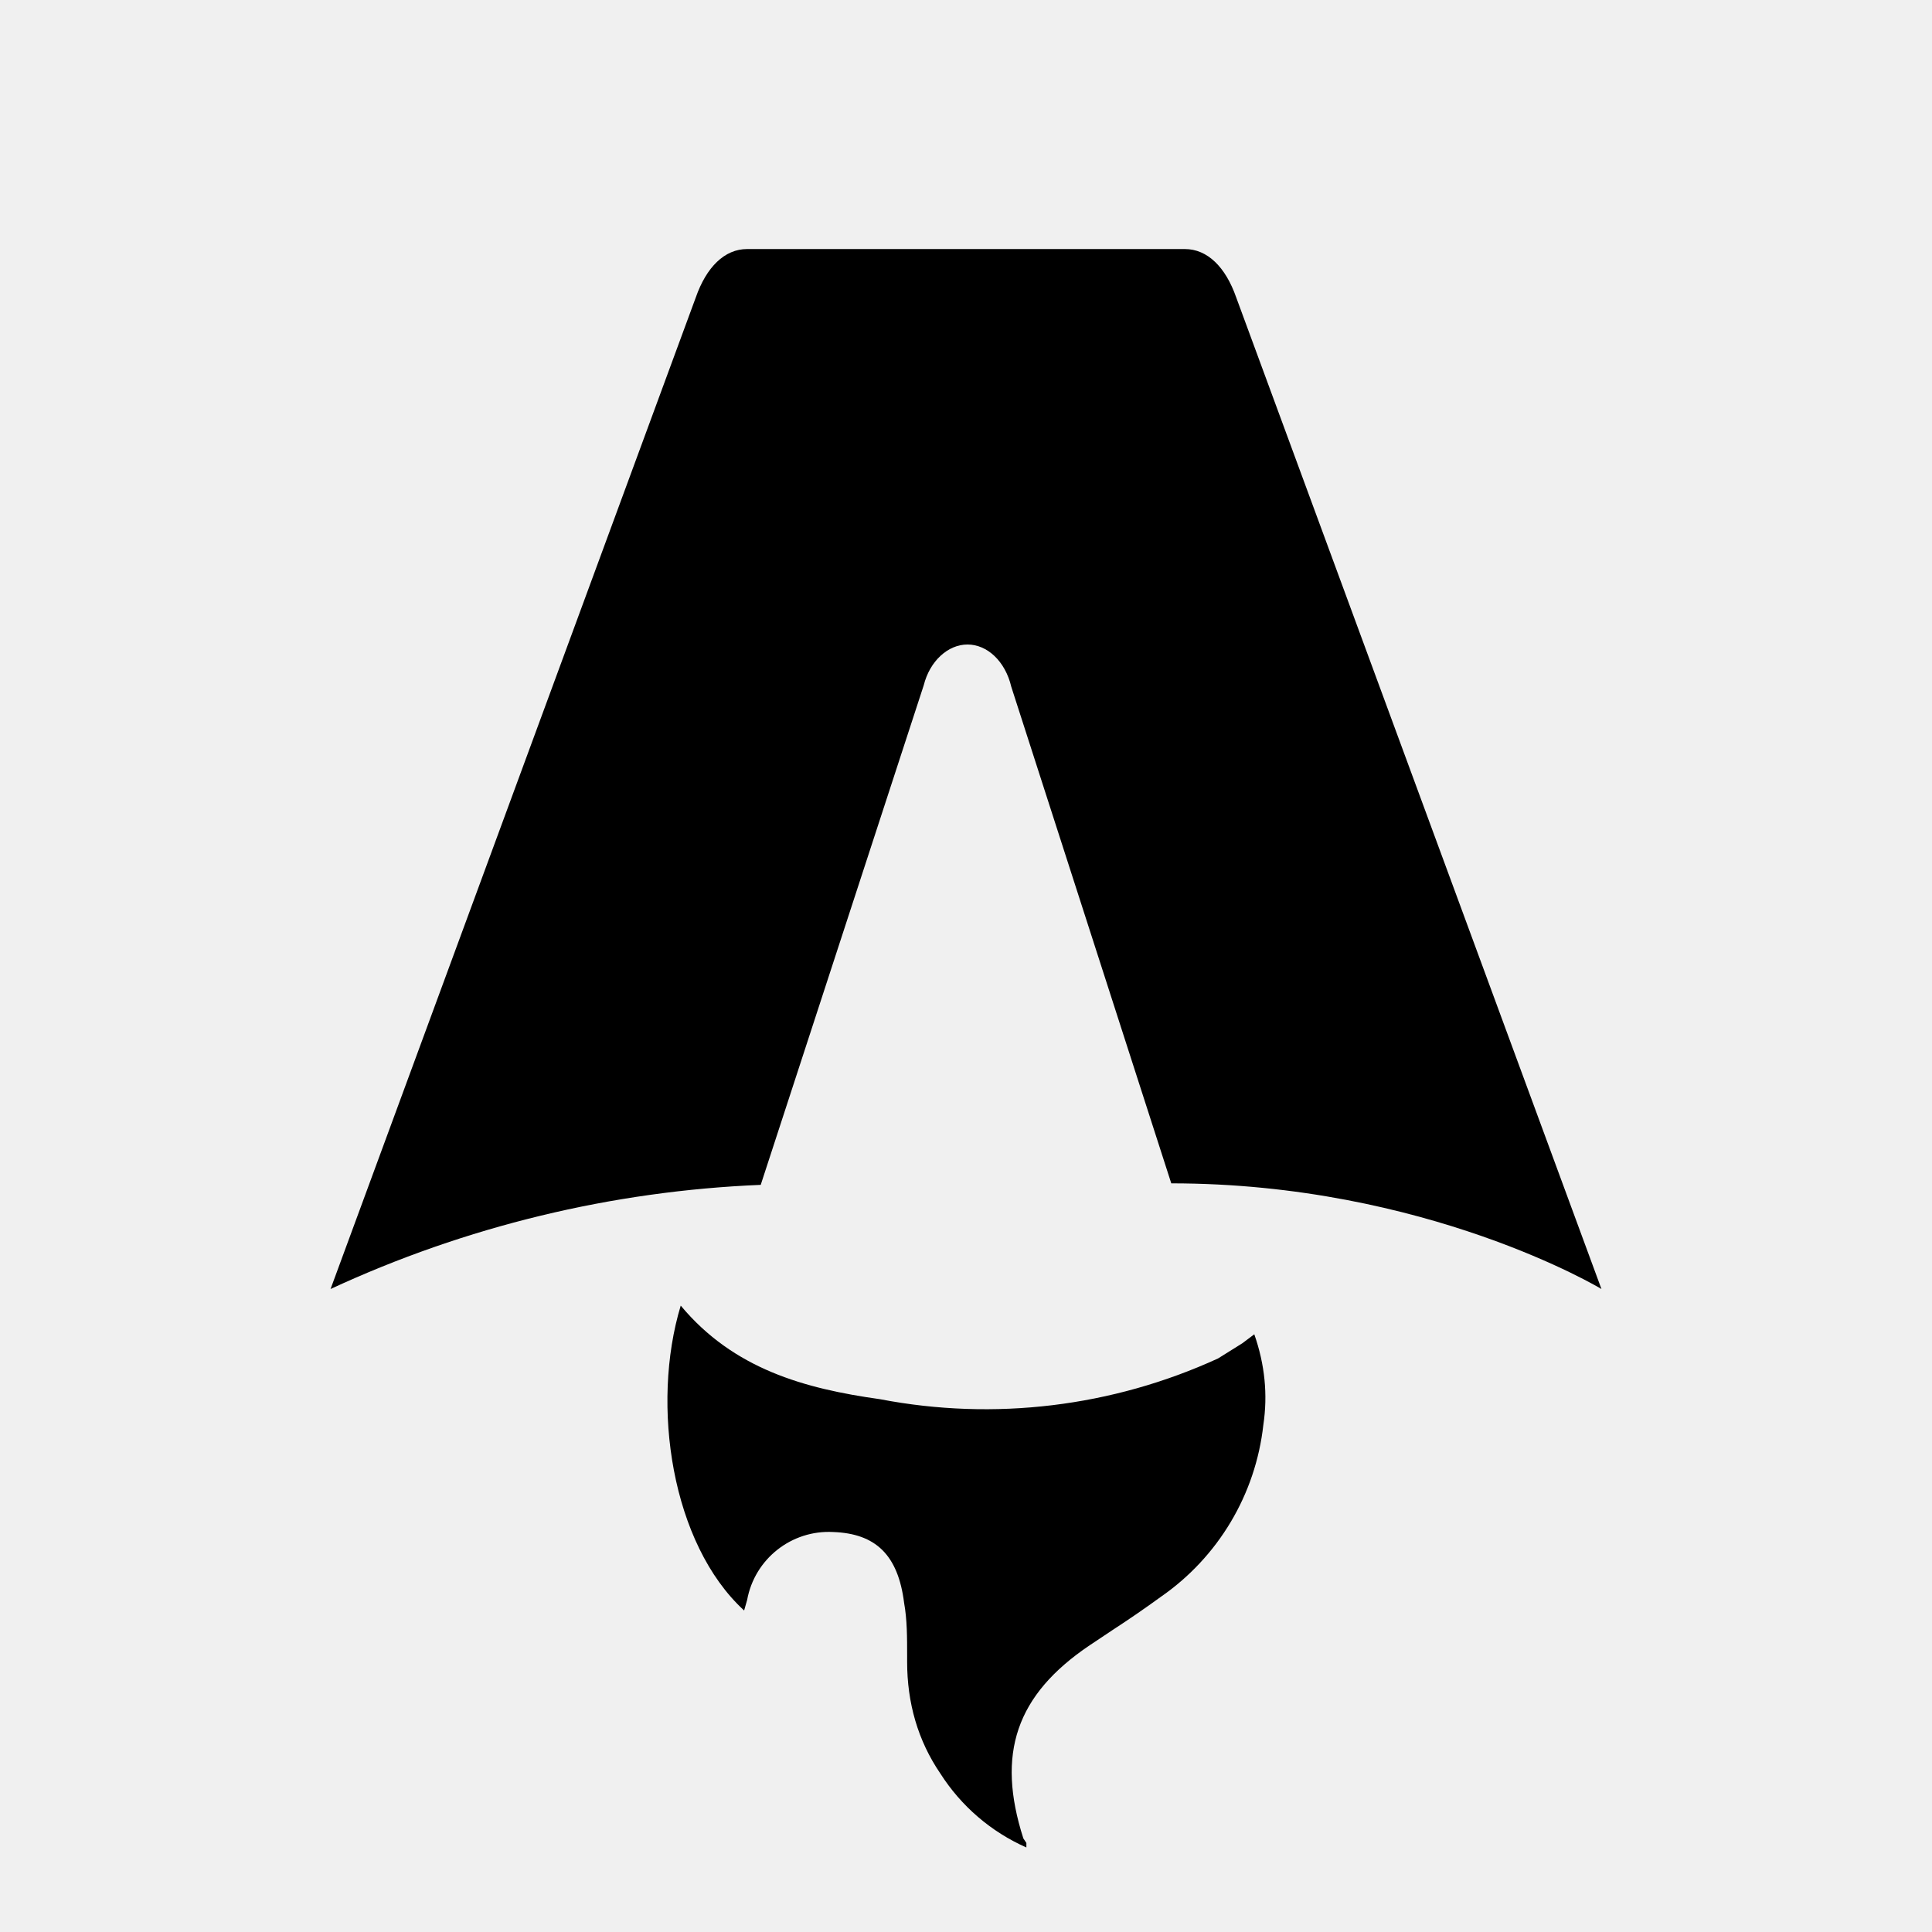
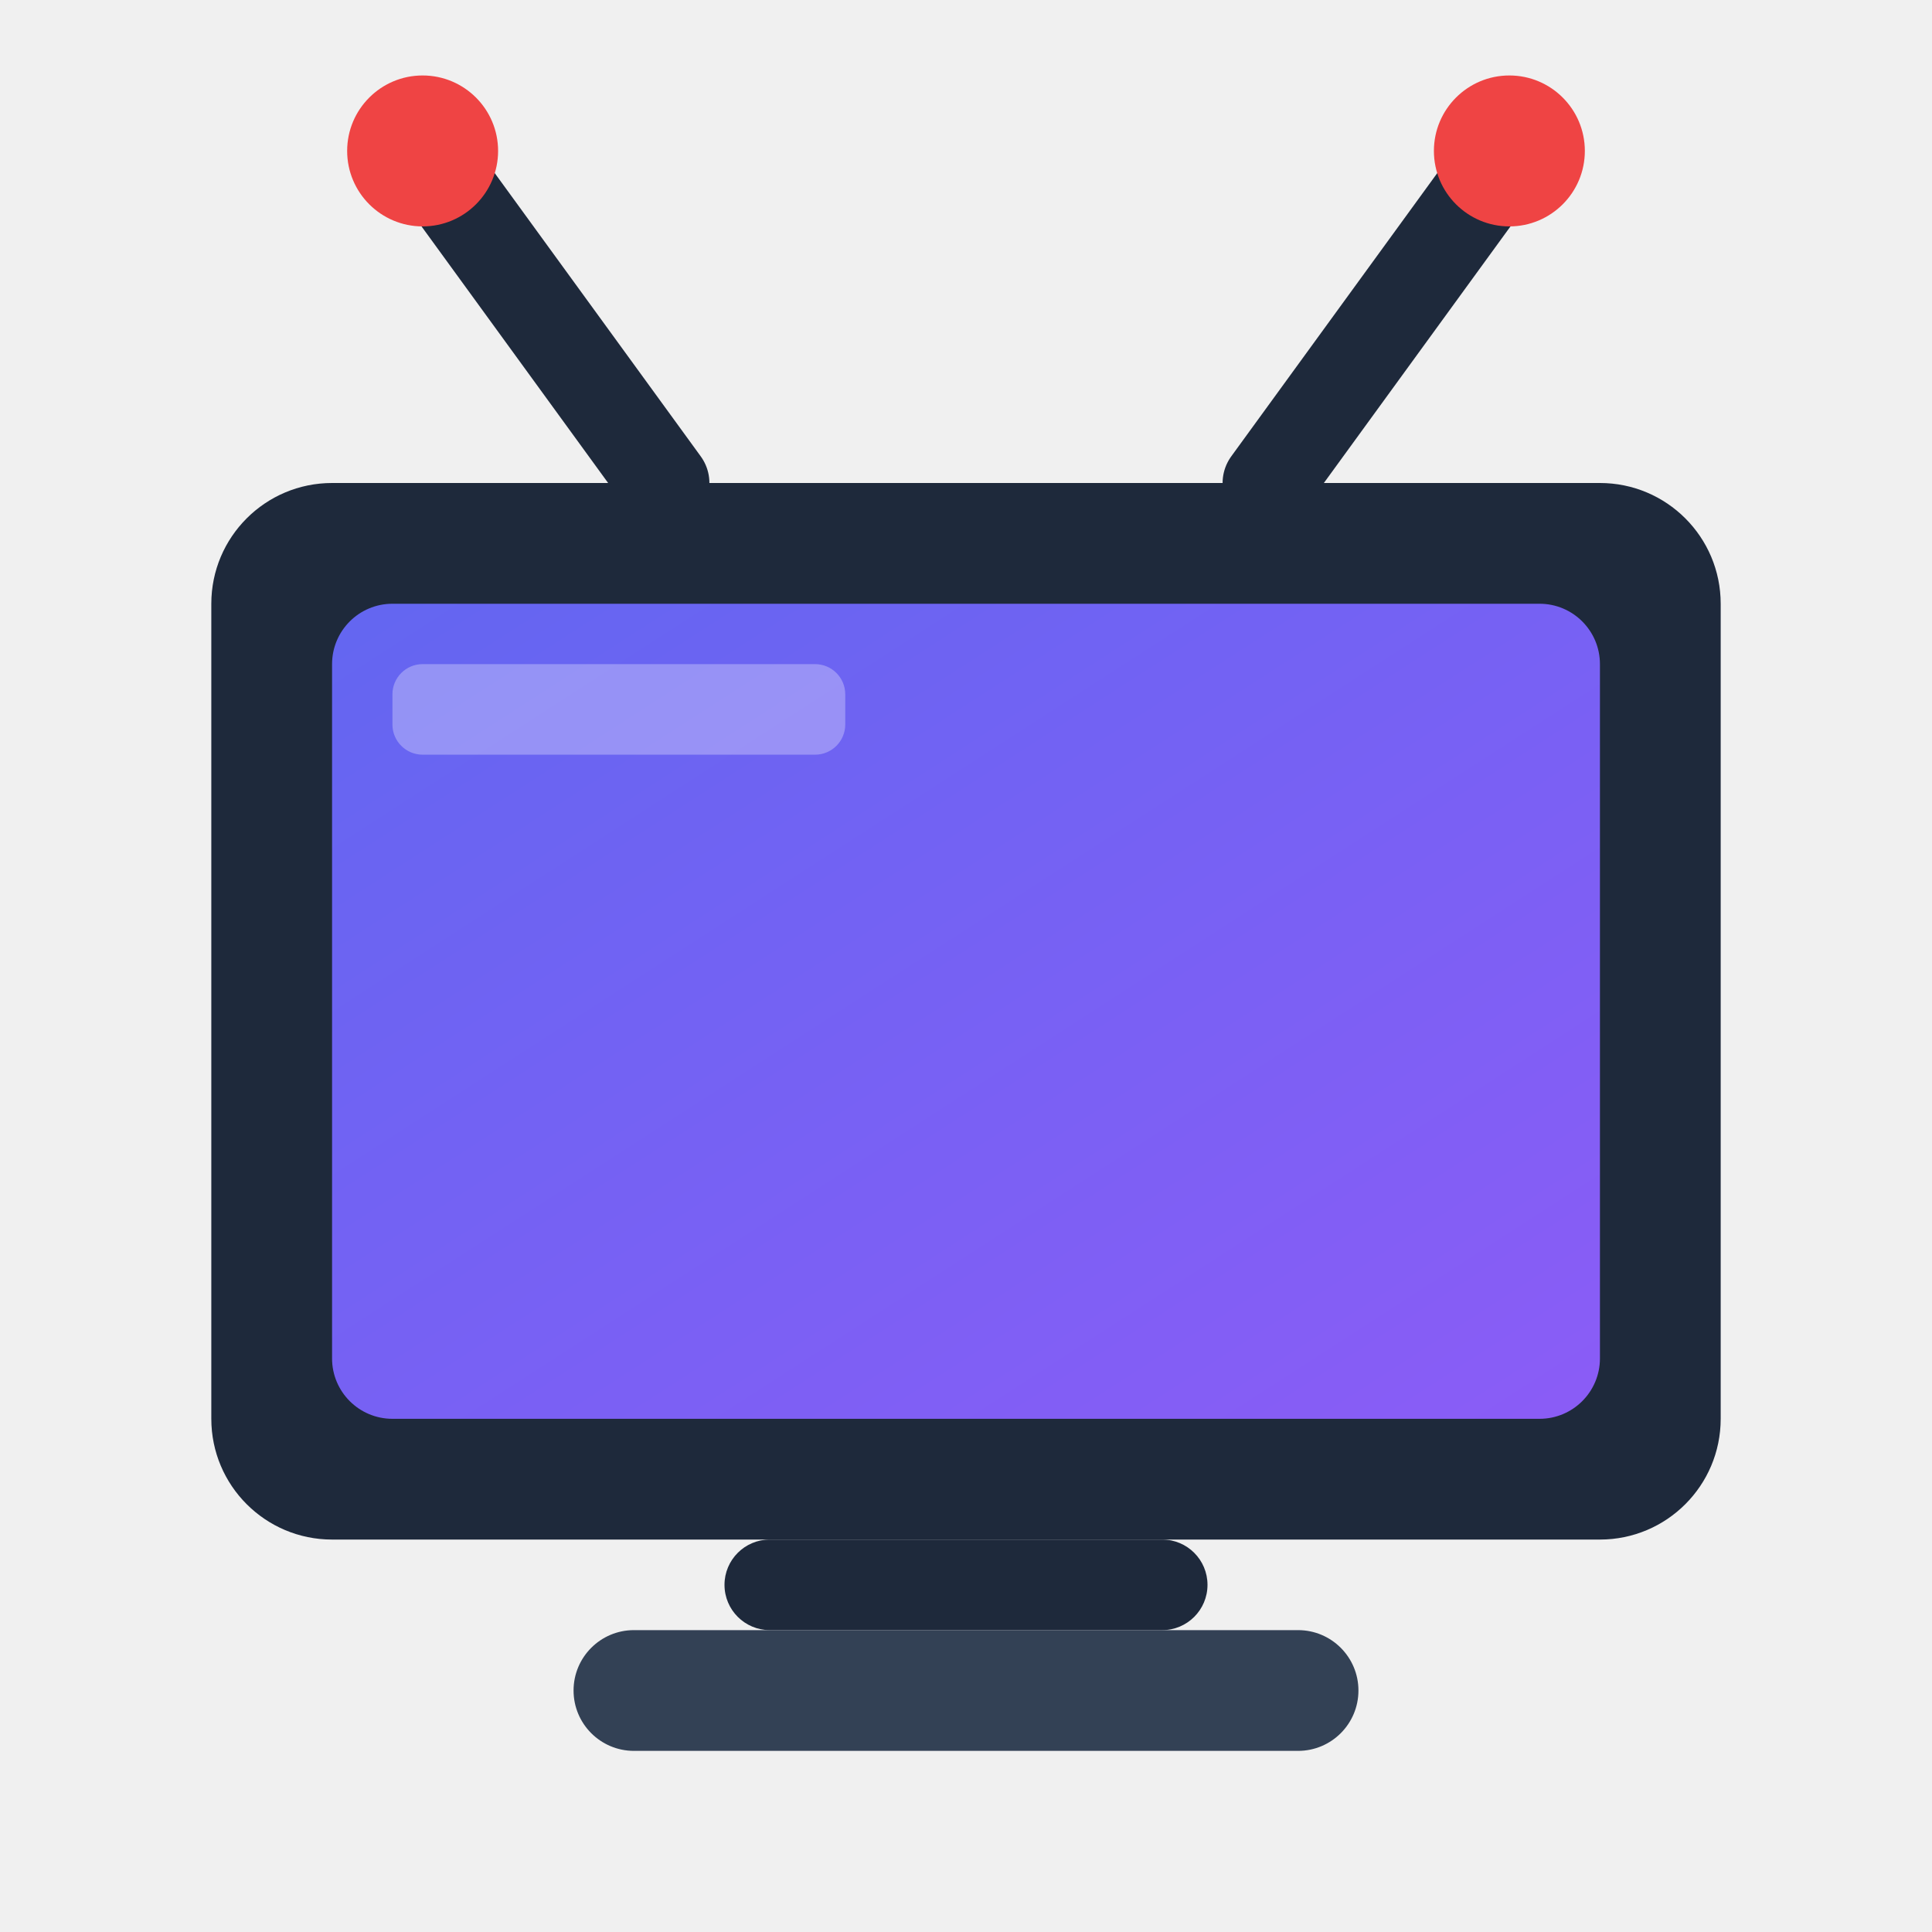
- <svg xmlns="http://www.w3.org/2000/svg" fill="none" viewBox="0 0 128 128">
-   <path d="M50.4 78.5a75.1 75.1 0 0 0-28.5 6.9l24.2-65.7c.7-2 1.9-3.2 3.4-3.2h29c1.5 0 2.7 1.2 3.4 3.2l24.2 65.7s-11.6-7-28.5-7L67 45.5c-.4-1.7-1.6-2.8-2.9-2.8-1.3 0-2.5 1.1-2.9 2.7L50.4 78.5Zm-1.1 28.2Zm-4.2-20.2c-2 6.6-.6 15.8 4.2 20.2a17.5 17.5 0 0 1 .2-.7 5.5 5.5 0 0 1 5.7-4.5c2.8.1 4.3 1.5 4.7 4.7.2 1.1.2 2.3.2 3.5v.4c0 2.7.7 5.2 2.2 7.4a13 13 0 0 0 5.7 4.9v-.3l-.2-.3c-1.8-5.6-.5-9.5 4.4-12.8l1.5-1a73 73 0 0 0 3.2-2.2 16 16 0 0 0 6.8-11.4c.3-2 .1-4-.6-6l-.8.6-1.6 1a37 37 0 0 1-22.4 2.7c-5-.7-9.7-2-13.2-6.2Z" />
-   <style>
-         path { fill: #000; }
-         @media (prefers-color-scheme: dark) {
-             path { fill: #FFF; }
-         }
-     </style>
+ <svg xmlns="http://www.w3.org/2000/svg" viewBox="0 0 128 128">
+   <defs>
+     <linearGradient id="screen" x1="0%" y1="0%" x2="100%" y2="100%">
+       <stop offset="0%" style="stop-color:#6366f1" />
+       <stop offset="100%" style="stop-color:#8b5cf6" />
+     </linearGradient>
+   </defs>
+   <rect x="14" y="32" width="100" height="70" rx="8" fill="#1e293b" />
+   <rect x="22" y="40" width="84" height="54" rx="4" fill="url(#screen)" />
+   <rect x="26" y="44" width="30" height="6" rx="2" fill="rgba(255,255,255,0.3)" />
+   <line x1="44" y1="32" x2="28" y2="10" stroke="#1e293b" stroke-width="6" stroke-linecap="round" />
+   <line x1="84" y1="32" x2="100" y2="10" stroke="#1e293b" stroke-width="6" stroke-linecap="round" />
+   <circle cx="28" cy="10" r="5" fill="#ef4444" />
+   <circle cx="100" cy="10" r="5" fill="#ef4444" />
+   <rect x="48" y="102" width="32" height="6" rx="3" fill="#1e293b" />
+   <rect x="38" y="108" width="52" height="8" rx="4" fill="#334155" />
</svg>
